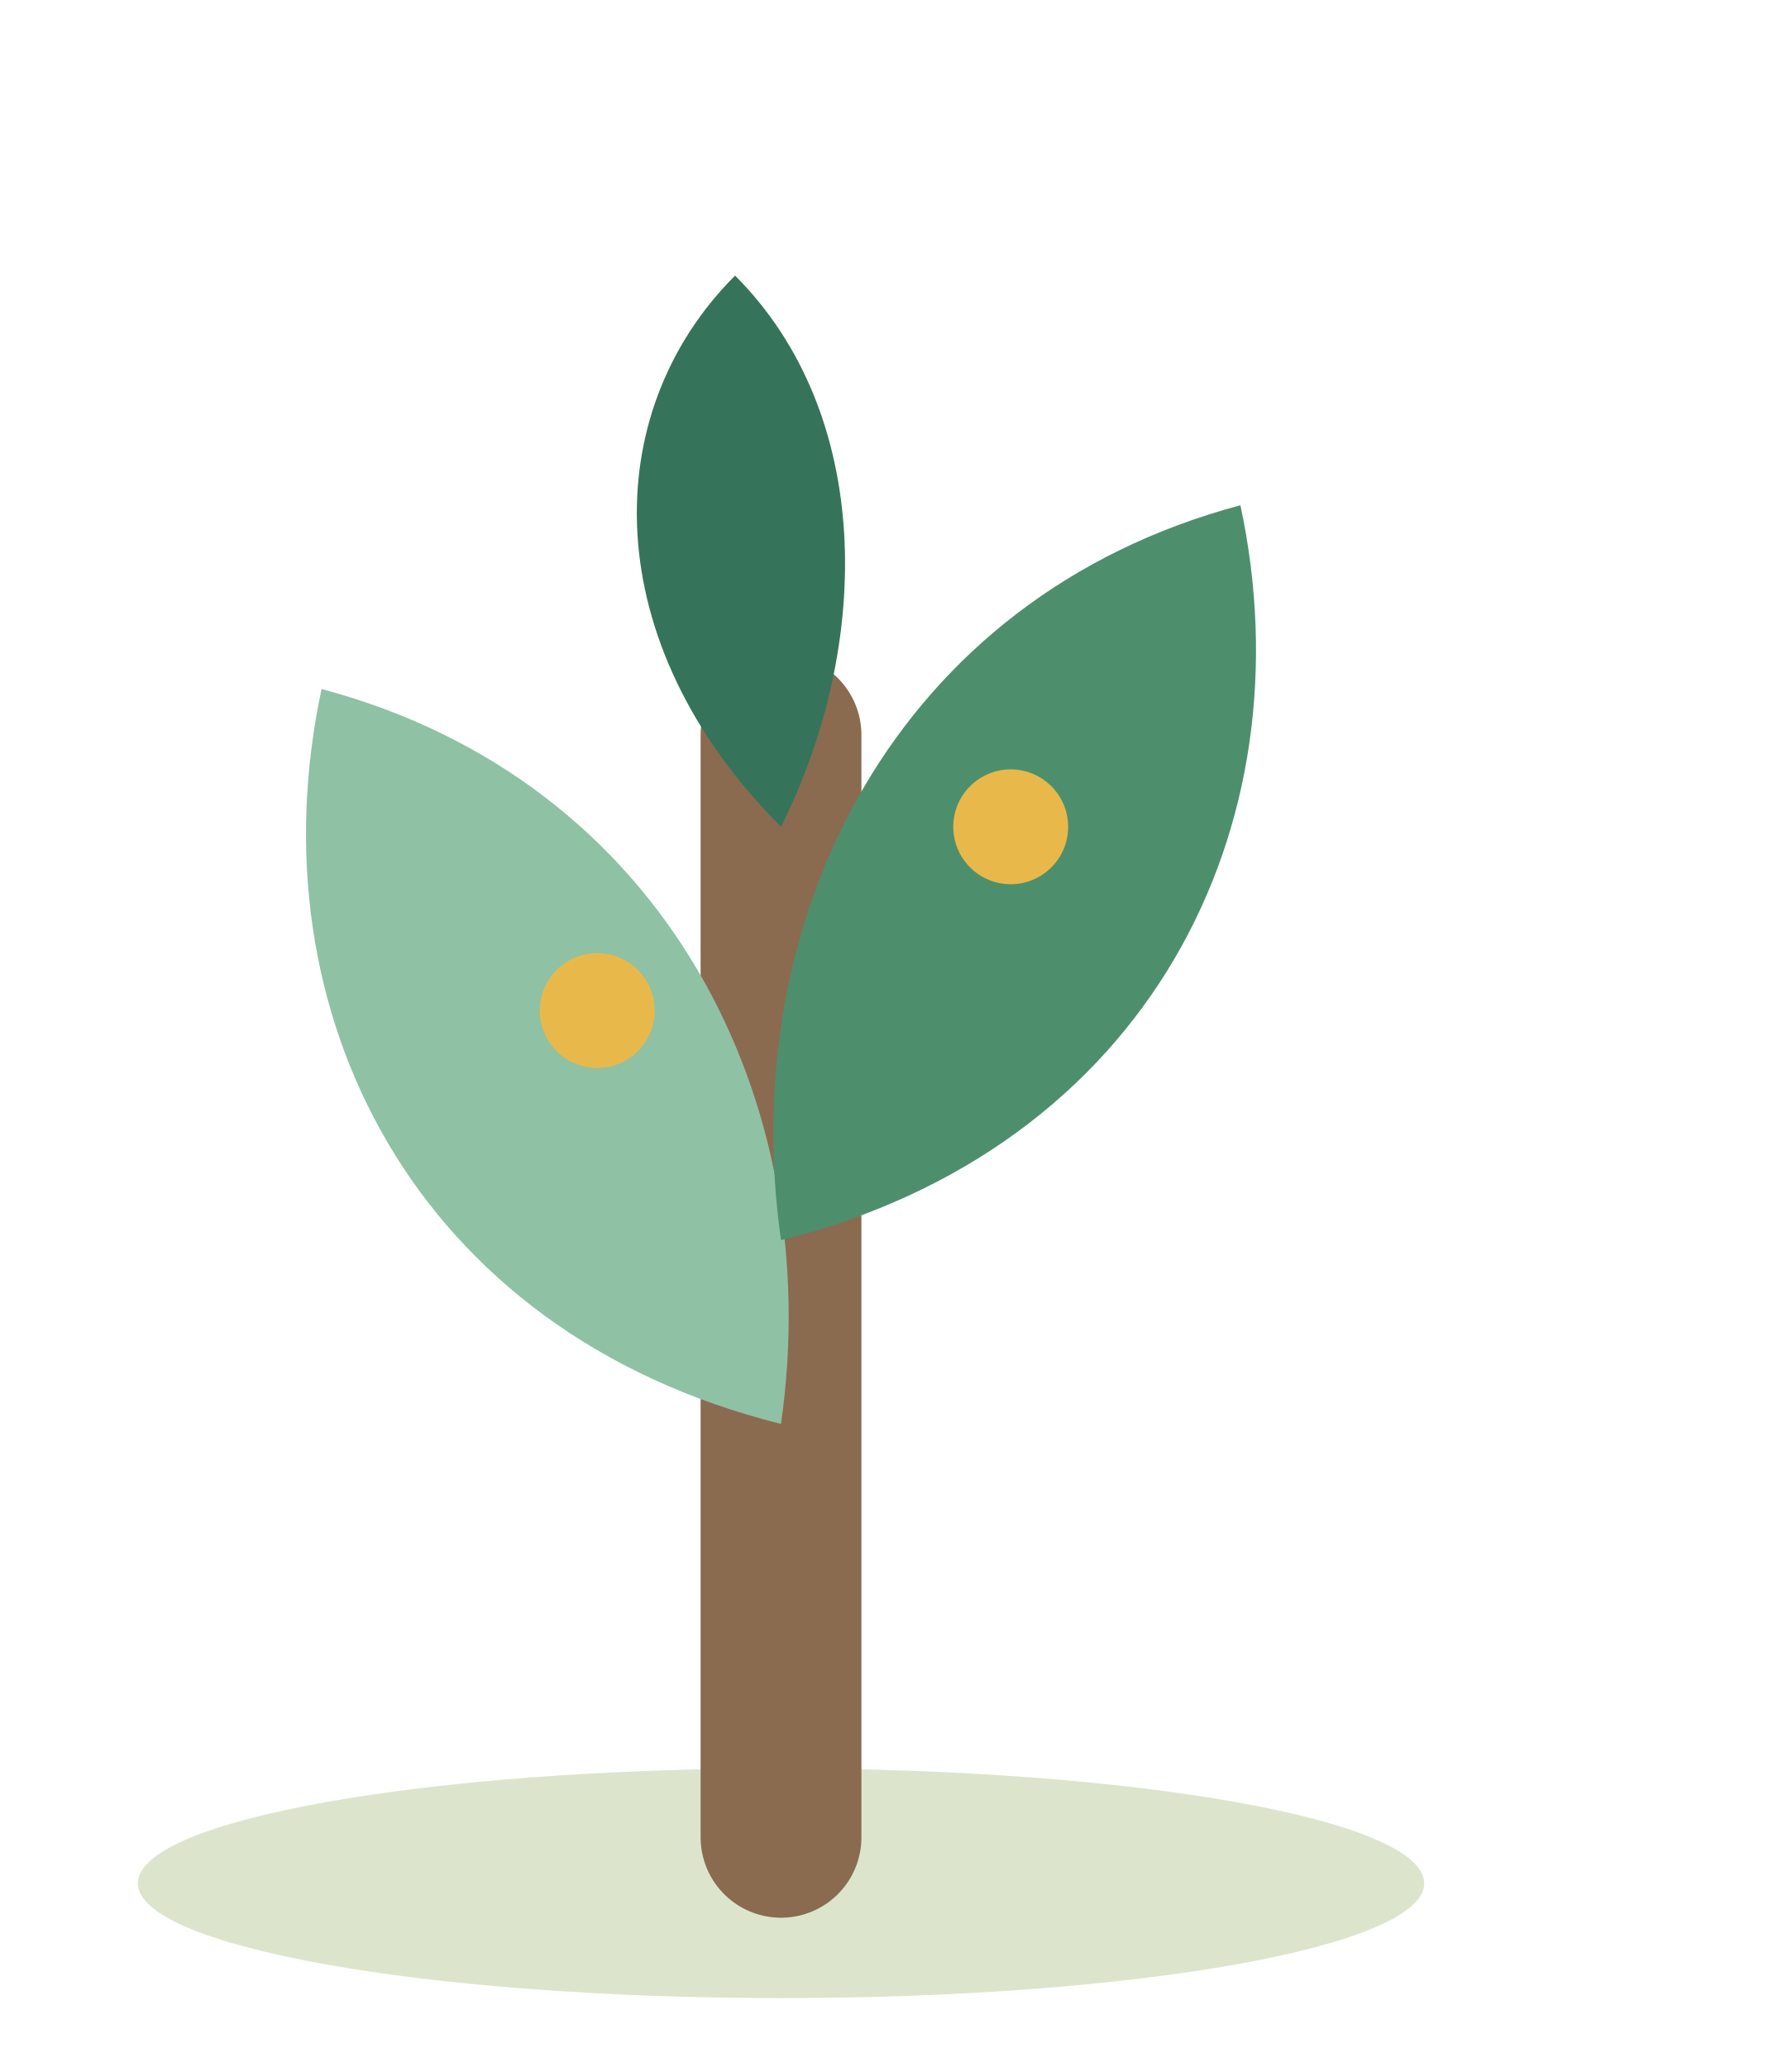
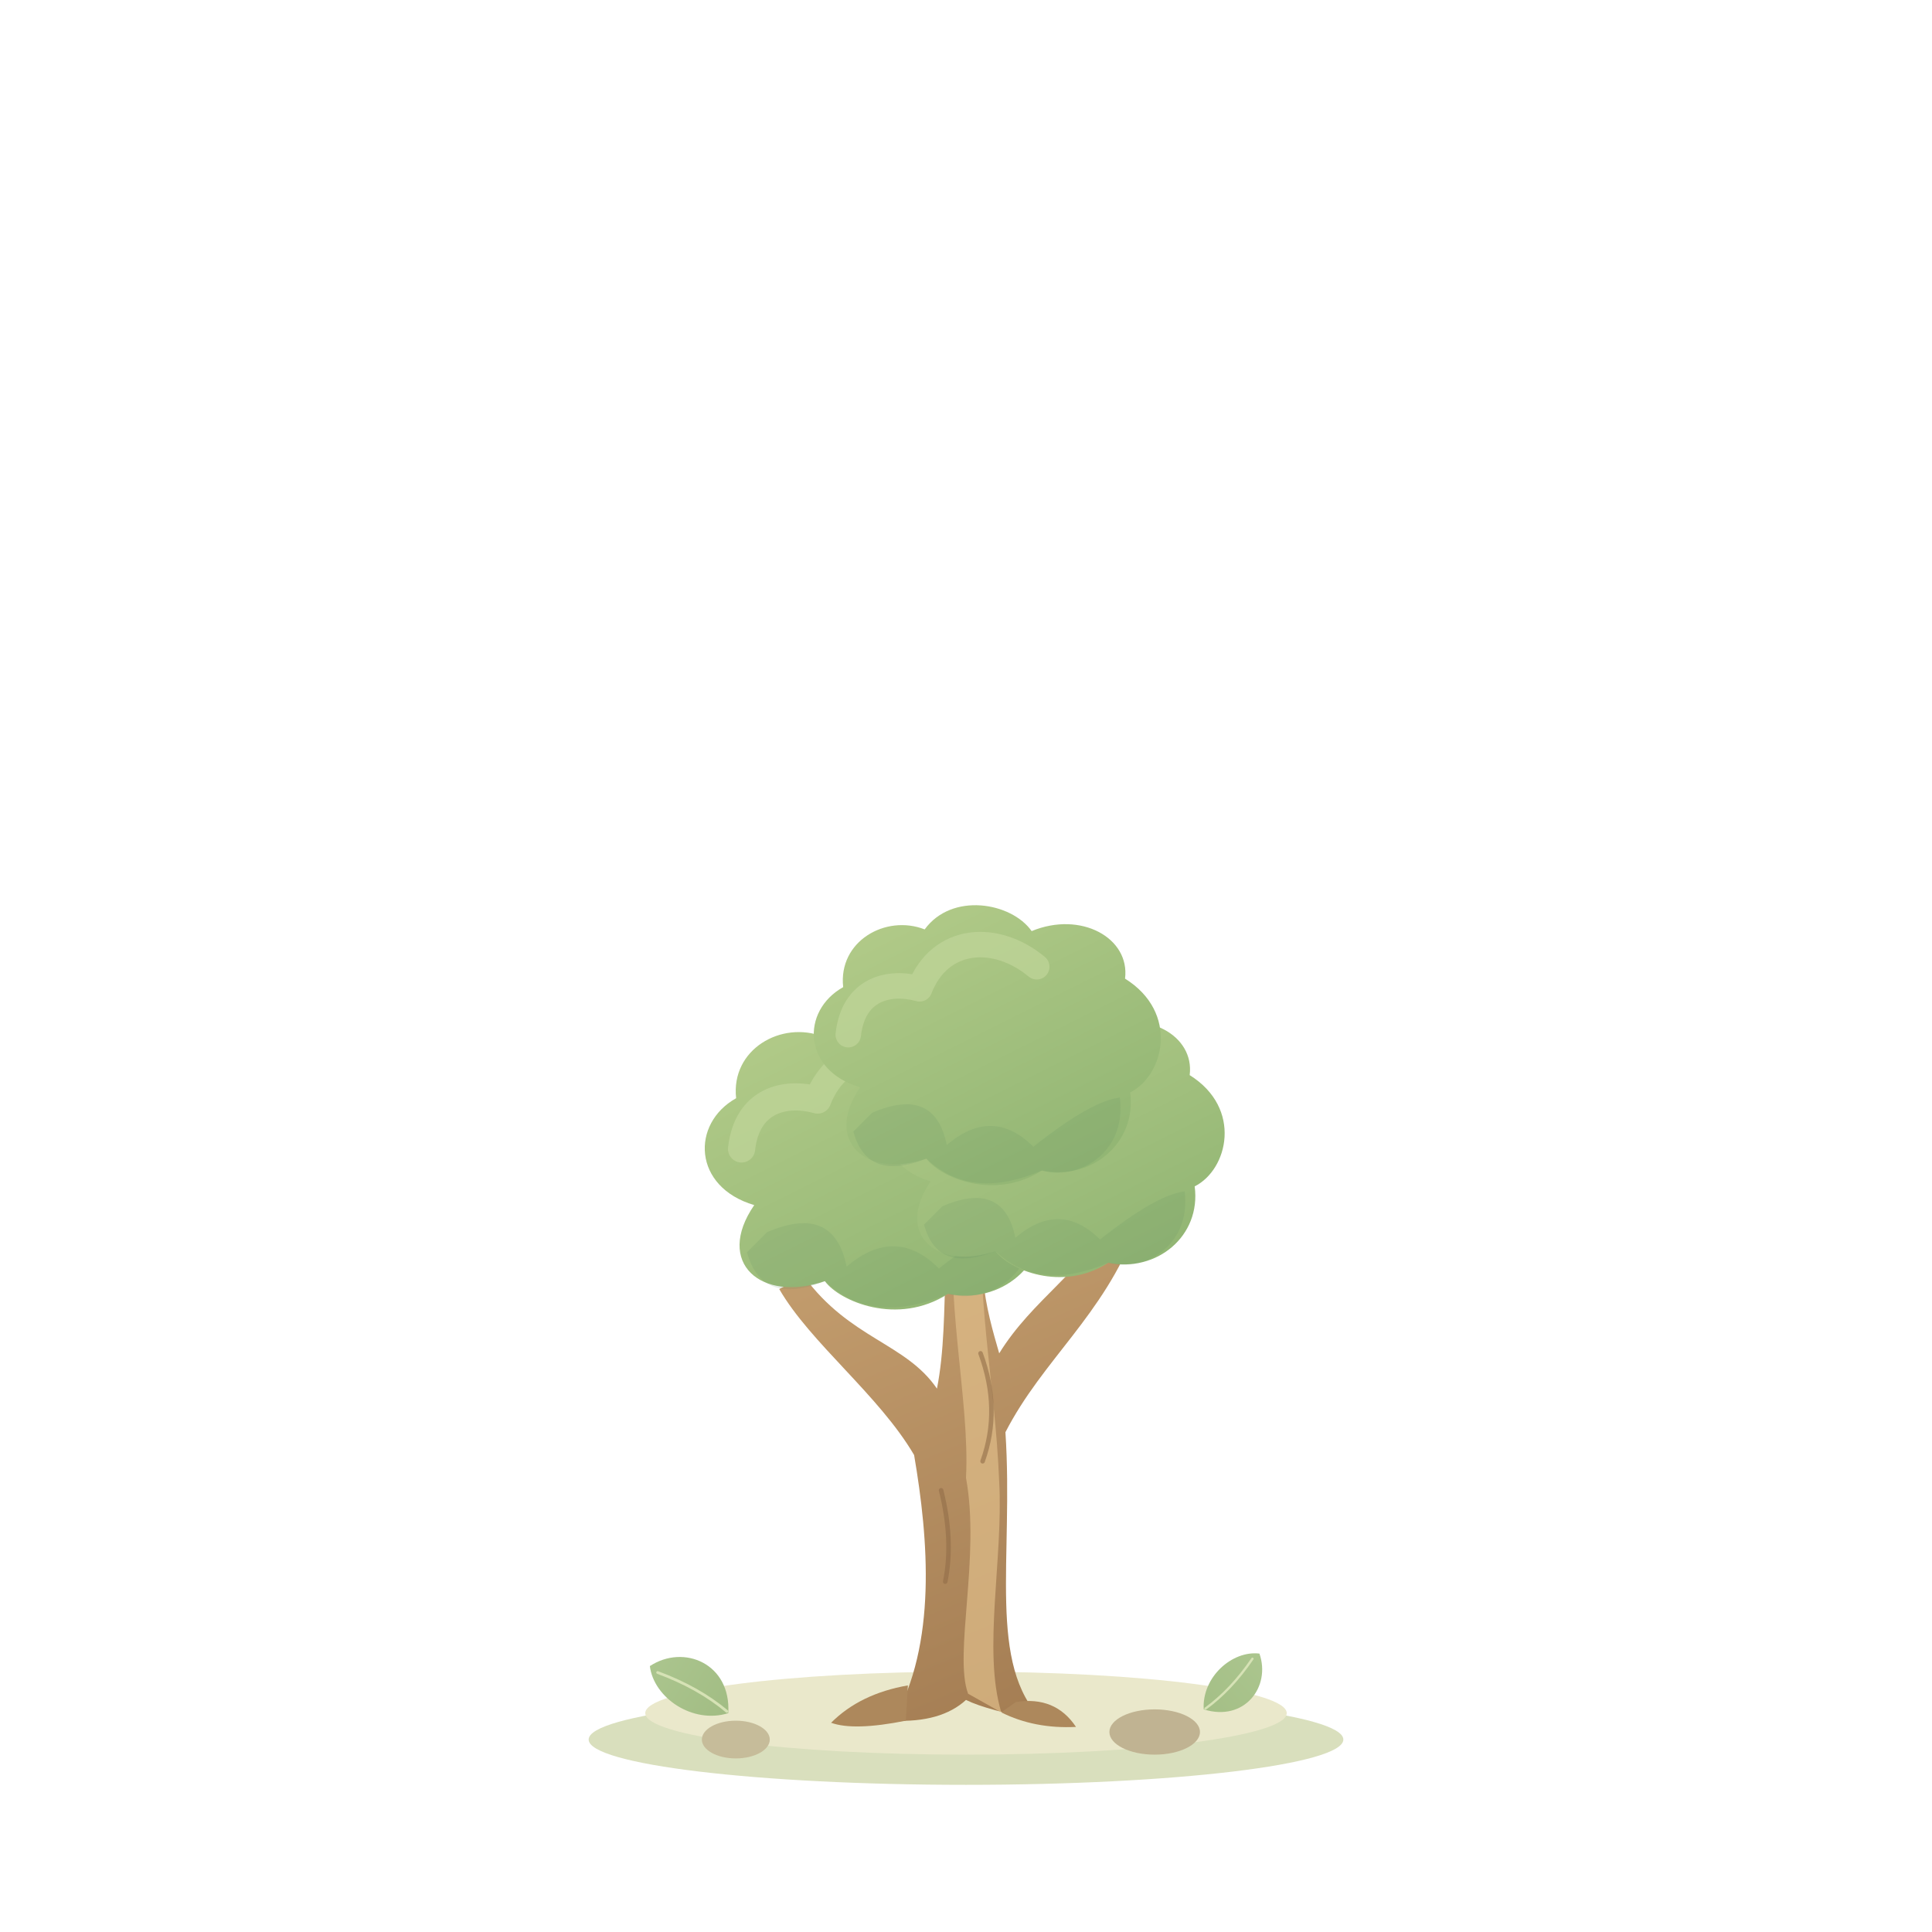
- <svg xmlns="http://www.w3.org/2000/svg" viewBox="26 22 78 90" role="img" aria-label="班级树:抽芽">
-   <ellipse cx="60" cy="104" rx="28" ry="5" fill="#DCE5CC" />
-   <path d="M60 102 V54" stroke="#8A6B4F" stroke-width="7" stroke-linecap="round" />
-   <path d="M60 84 C44 80 37 66 40 52 C55 56 62 70 60 84 Z" fill="#8FC1A5" />
-   <path d="M60 76 C76 72 83 58 80 44 C65 48 58 62 60 76 Z" fill="#4D8F6D" />
-   <path d="M60 58 C52 50 52 40 58 34 C64 40 64 50 60 58 Z" fill="#35745B" />
-   <circle cx="52" cy="66" r="2.5" fill="#E8B94A" />
-   <circle cx="70" cy="58" r="2.5" fill="#E8B94A" />
+ <svg xmlns="http://www.w3.org/2000/svg" width="512" height="512" viewBox="0 0 512 512">
+   <defs>
+     <linearGradient id="paint-1" gradientUnits="userSpaceOnUse" x1="-75" y1="-260" x2="33" y2="0">
+       <stop offset="0" stop-color="#C7A171" />
+       <stop offset="1" stop-color="#A47D53" />
+     </linearGradient>
+     <linearGradient id="paint-2" gradientUnits="userSpaceOnUse" x1="-40" y1="-100" x2="45" y2="70">
+       <stop offset="0" stop-color="#B1CA88" />
+       <stop offset="1" stop-color="#91B573" />
+     </linearGradient>
+     <linearGradient id="paint-3" gradientUnits="userSpaceOnUse" x1="-40" y1="-100" x2="45" y2="70">
+       <stop offset="0" stop-color="#B1CA88" />
+       <stop offset="1" stop-color="#91B573" />
+     </linearGradient>
+     <linearGradient id="paint-4" gradientUnits="userSpaceOnUse" x1="-40" y1="-100" x2="45" y2="70">
+       <stop offset="0" stop-color="#B1CA88" />
+       <stop offset="1" stop-color="#91B573" />
+     </linearGradient>
+     <linearGradient id="paint-5" gradientUnits="userSpaceOnUse" x1="0" y1="-100" x2="65" y2="90">
+       <stop offset="0" stop-color="#ACC68F" />
+       <stop offset="1" stop-color="#96B277" />
+     </linearGradient>
+     <linearGradient id="paint-6" gradientUnits="userSpaceOnUse" x1="0" y1="-100" x2="65" y2="90">
+       <stop offset="0" stop-color="#ACC68F" />
+       <stop offset="1" stop-color="#9BB77C" />
+     </linearGradient>
+   </defs>
+   <g id="ground" transform="translate(0 0) rotate(0) scale(1 1)">
+     <path d="M 156 461 C 156 454.373 200.772 449 256 449 C 311.228 449 356 454.373 356 461 C 356 467.627 311.228 473 256 473 C 200.772 473 156 467.627 156 461 Z" fill="#D9DFBD" />
+     <path d="M 171 454 C 171 447.925 209.056 443 256 443 C 302.944 443 341 447.925 341 454 C 341 460.075 302.944 465 256 465 C 209.056 465 171 460.075 171 454 Z" fill="#EAE8CB" />
+   </g>
+   <g id="trunk" transform="translate(256 456) rotate(0) scale(0.55 0.55)">
+     <path id="trunk0--wood" d="M-35 0 C-14 -37 -18 -87 -25 -128 C-42 -157 -75 -182 -90 -208 L-78 -214 C-56 -184 -29 -182 -14 -160 C-7 -195 -14 -242 -2 -275 L13 -271 C2 -223 10 -198 16 -177 C32 -203 57 -217 70 -243 L82 -237 C66 -195 37 -174 19 -139 C23 -78 10 -27 37 0 Q10 -5 0 -10 Q-12 1 -35 0Z" fill="url(#paint-1)" />
+     <path opacity="0.73" d="M-5 -253 C-11 -204 2 -155 0 -117 C7 -79 -6 -32 1 -13 L17 -4 C8 -34 18 -78 16 -115 C14 -165 4 -204 8 -263Z" fill="#DEBC88" />
+     <path d="M-29 0 Q-54 5 -65 1 Q-51 -13 -28 -17 M24 -9 Q43 -12 53 3 Q33 4 17 -4Z" fill="#AD885C" />
+     <path opacity="0.6" d="M-12 -111 Q-6 -87 -10 -67 M7 -177 Q17 -150 8 -125" fill="none" stroke="#916D48" stroke-width="2.2" stroke-linecap="round" stroke-linejoin="round" />
+   </g>
+   <g id="canopy" transform="translate(0 0) rotate(0) scale(1 1)">
+     <g id="canopy0--crown-0" transform="translate(233 316) rotate(0) scale(0.48 0.48)">
+       <path d="M-69 7 C-103 -3 -104 -38 -79 -52 C-82 -79 -54 -95 -31 -86 C-15 -108 20 -102 32 -85 C61 -97 90 -81 87 -57 C119 -37 110 0 90 10 C94 40 67 62 38 56 C10 74 -22 60 -30 49 C-65 61 -91 39 -69 7Z" fill="url(#paint-2)" />
+       <path opacity="0.7" d="M-76 -24 C-73 -51 -52 -56 -34 -51 C-22 -82 11 -84 35 -64" fill="none" stroke="#C1D59A" stroke-width="15" stroke-linecap="round" stroke-linejoin="round" />
+       <path opacity="0.16" d="M-62 22 Q-25 6 -18 41 Q9 18 33 42 Q67 15 84 13 C88 47 58 62 38 56 Q-4 74 -30 49 Q-65 63 -73 33Z" fill="#608D62" />
+     </g>
+     <g id="canopy1--crown-1" transform="translate(277 310) rotate(0) scale(0.44 0.44)">
+       <path d="M-69 7 C-103 -3 -104 -38 -79 -52 C-82 -79 -54 -95 -31 -86 C-15 -108 20 -102 32 -85 C61 -97 90 -81 87 -57 C119 -37 110 0 90 10 C94 40 67 62 38 56 C10 74 -22 60 -30 49 C-65 61 -91 39 -69 7Z" fill="url(#paint-3)" />
+       <path opacity="0.7" d="M-76 -24 C-73 -51 -52 -56 -34 -51 C-22 -82 11 -84 35 -64" fill="none" stroke="#C1D59A" stroke-width="15" stroke-linecap="round" stroke-linejoin="round" />
+       <path opacity="0.16" d="M-62 22 Q-25 6 -18 41 Q9 18 33 42 Q67 15 84 13 C88 47 58 62 38 56 Q-4 74 -30 49 Q-65 63 -73 33Z" fill="#608D62" />
+     </g>
+     <g id="canopy2--crown-2" transform="translate(259 285) rotate(0) scale(0.45 0.45)">
+       <path d="M-69 7 C-103 -3 -104 -38 -79 -52 C-82 -79 -54 -95 -31 -86 C-15 -108 20 -102 32 -85 C61 -97 90 -81 87 -57 C119 -37 110 0 90 10 C94 40 67 62 38 56 C10 74 -22 60 -30 49 C-65 61 -91 39 -69 7Z" fill="url(#paint-4)" />
+       <path opacity="0.7" d="M-76 -24 C-73 -51 -52 -56 -34 -51 C-22 -82 11 -84 35 -64" fill="none" stroke="#C1D59A" stroke-width="15" stroke-linecap="round" stroke-linejoin="round" />
+       <path opacity="0.16" d="M-62 22 Q-25 6 -18 41 Q9 18 33 42 Q67 15 84 13 C88 47 58 62 38 56 Q-4 74 -30 49 Q-65 63 -73 33Z" fill="#608D62" />
+     </g>
+   </g>
+   <g id="roots-details" transform="translate(0 0) rotate(0) scale(1 1)">
+     <path d="M 294 459 C 294 455.686 299.373 453 306 453 C 312.627 453 318 455.686 318 459 C 318 462.314 312.627 465 306 465 C 299.373 465 294 462.314 294 459 Z" fill="#C0B392" />
+     <path d="M 186 461 C 186 458.239 190.029 456 195 456 C 199.971 456 204 458.239 204 461 C 204 463.761 199.971 466 195 466 C 190.029 466 186 463.761 186 461 Z" fill="#C6BC9A" />
+     <g id="roots-details2--ground-leaf-a" transform="translate(193 454) rotate(-38) scale(0.29 0.29)">
+       <path d="M0 0 C-32 -12 -45 -53 -30 -78 C7 -75 30 -34 0 0Z" fill="url(#paint-5)" />
+       <path d="M0 -2 Q-7 -35 -28 -69" fill="none" stroke="#D6E2B5" stroke-width="2.5" stroke-linecap="round" stroke-linejoin="round" />
+     </g>
+     <g id="roots-details3--ground-leaf-b" transform="translate(319 453) rotate(66) scale(0.25 0.25)">
+       <path d="M0 0 C-32 -12 -45 -53 -30 -78 C7 -75 30 -34 0 0Z" fill="url(#paint-6)" />
+       <path d="M0 -2 Q-7 -35 -28 -69" fill="none" stroke="#D6E2B5" stroke-width="2.5" stroke-linecap="round" stroke-linejoin="round" />
+     </g>
+   </g>
</svg>
